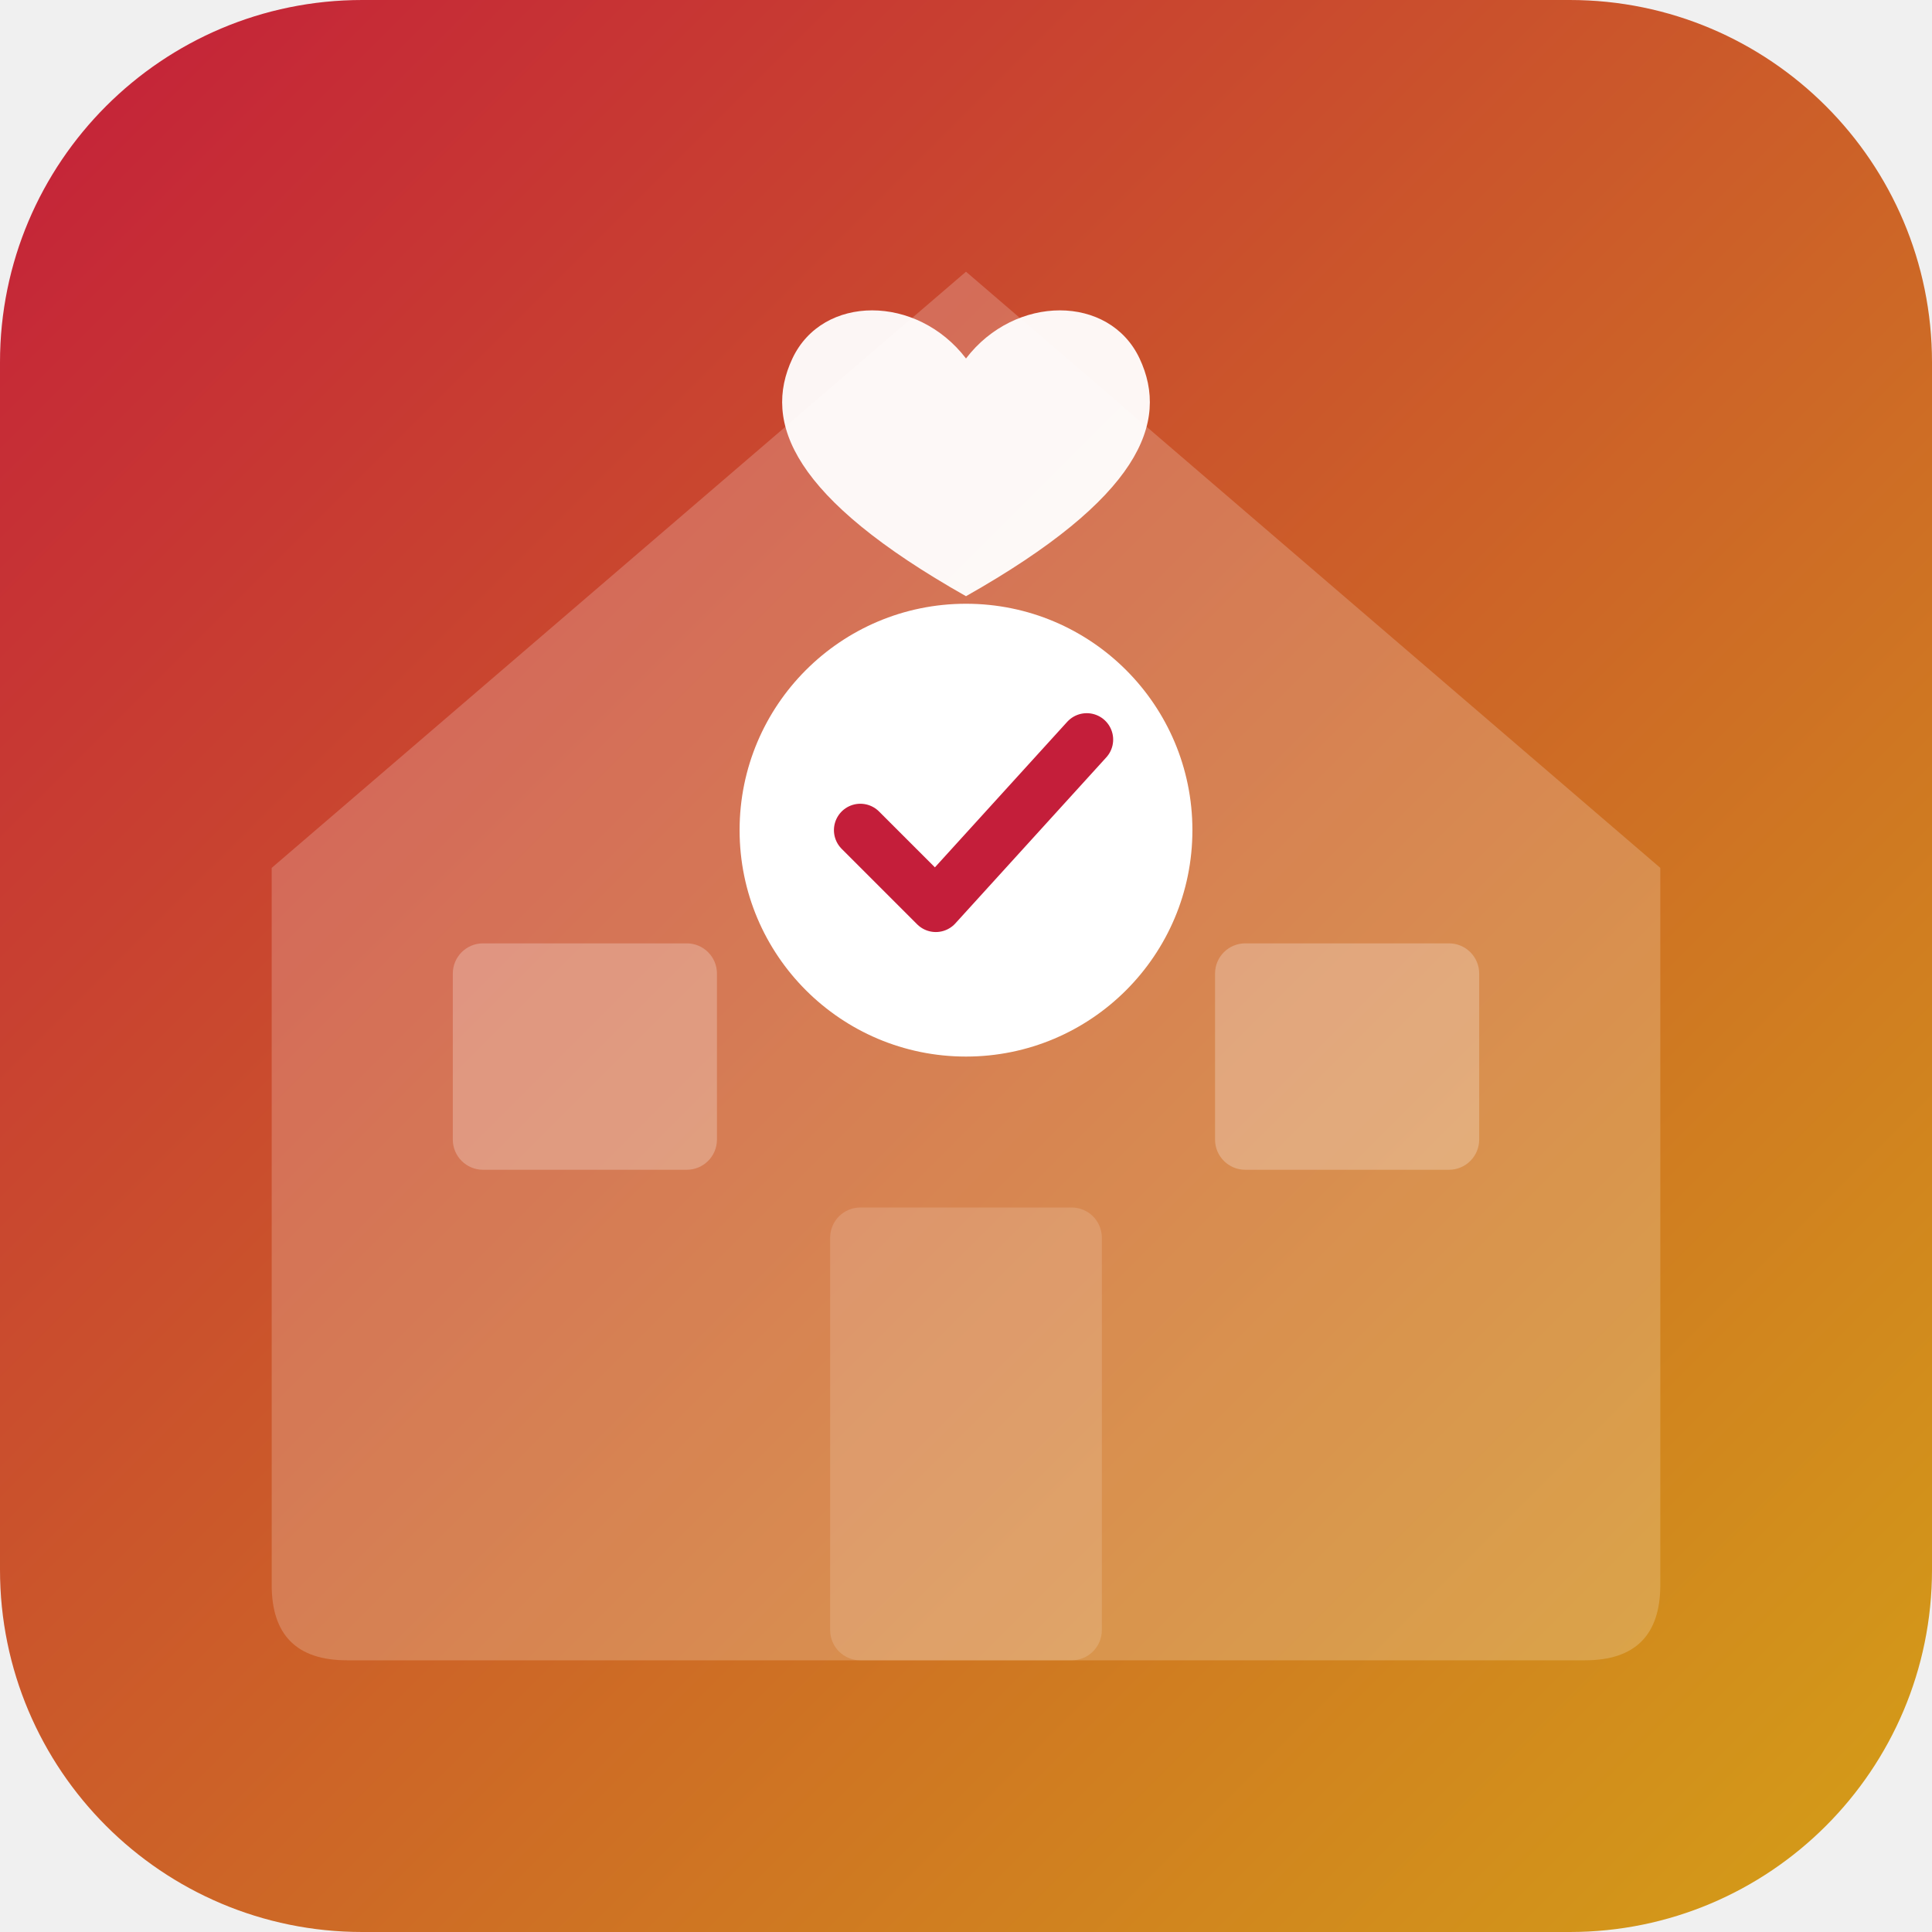
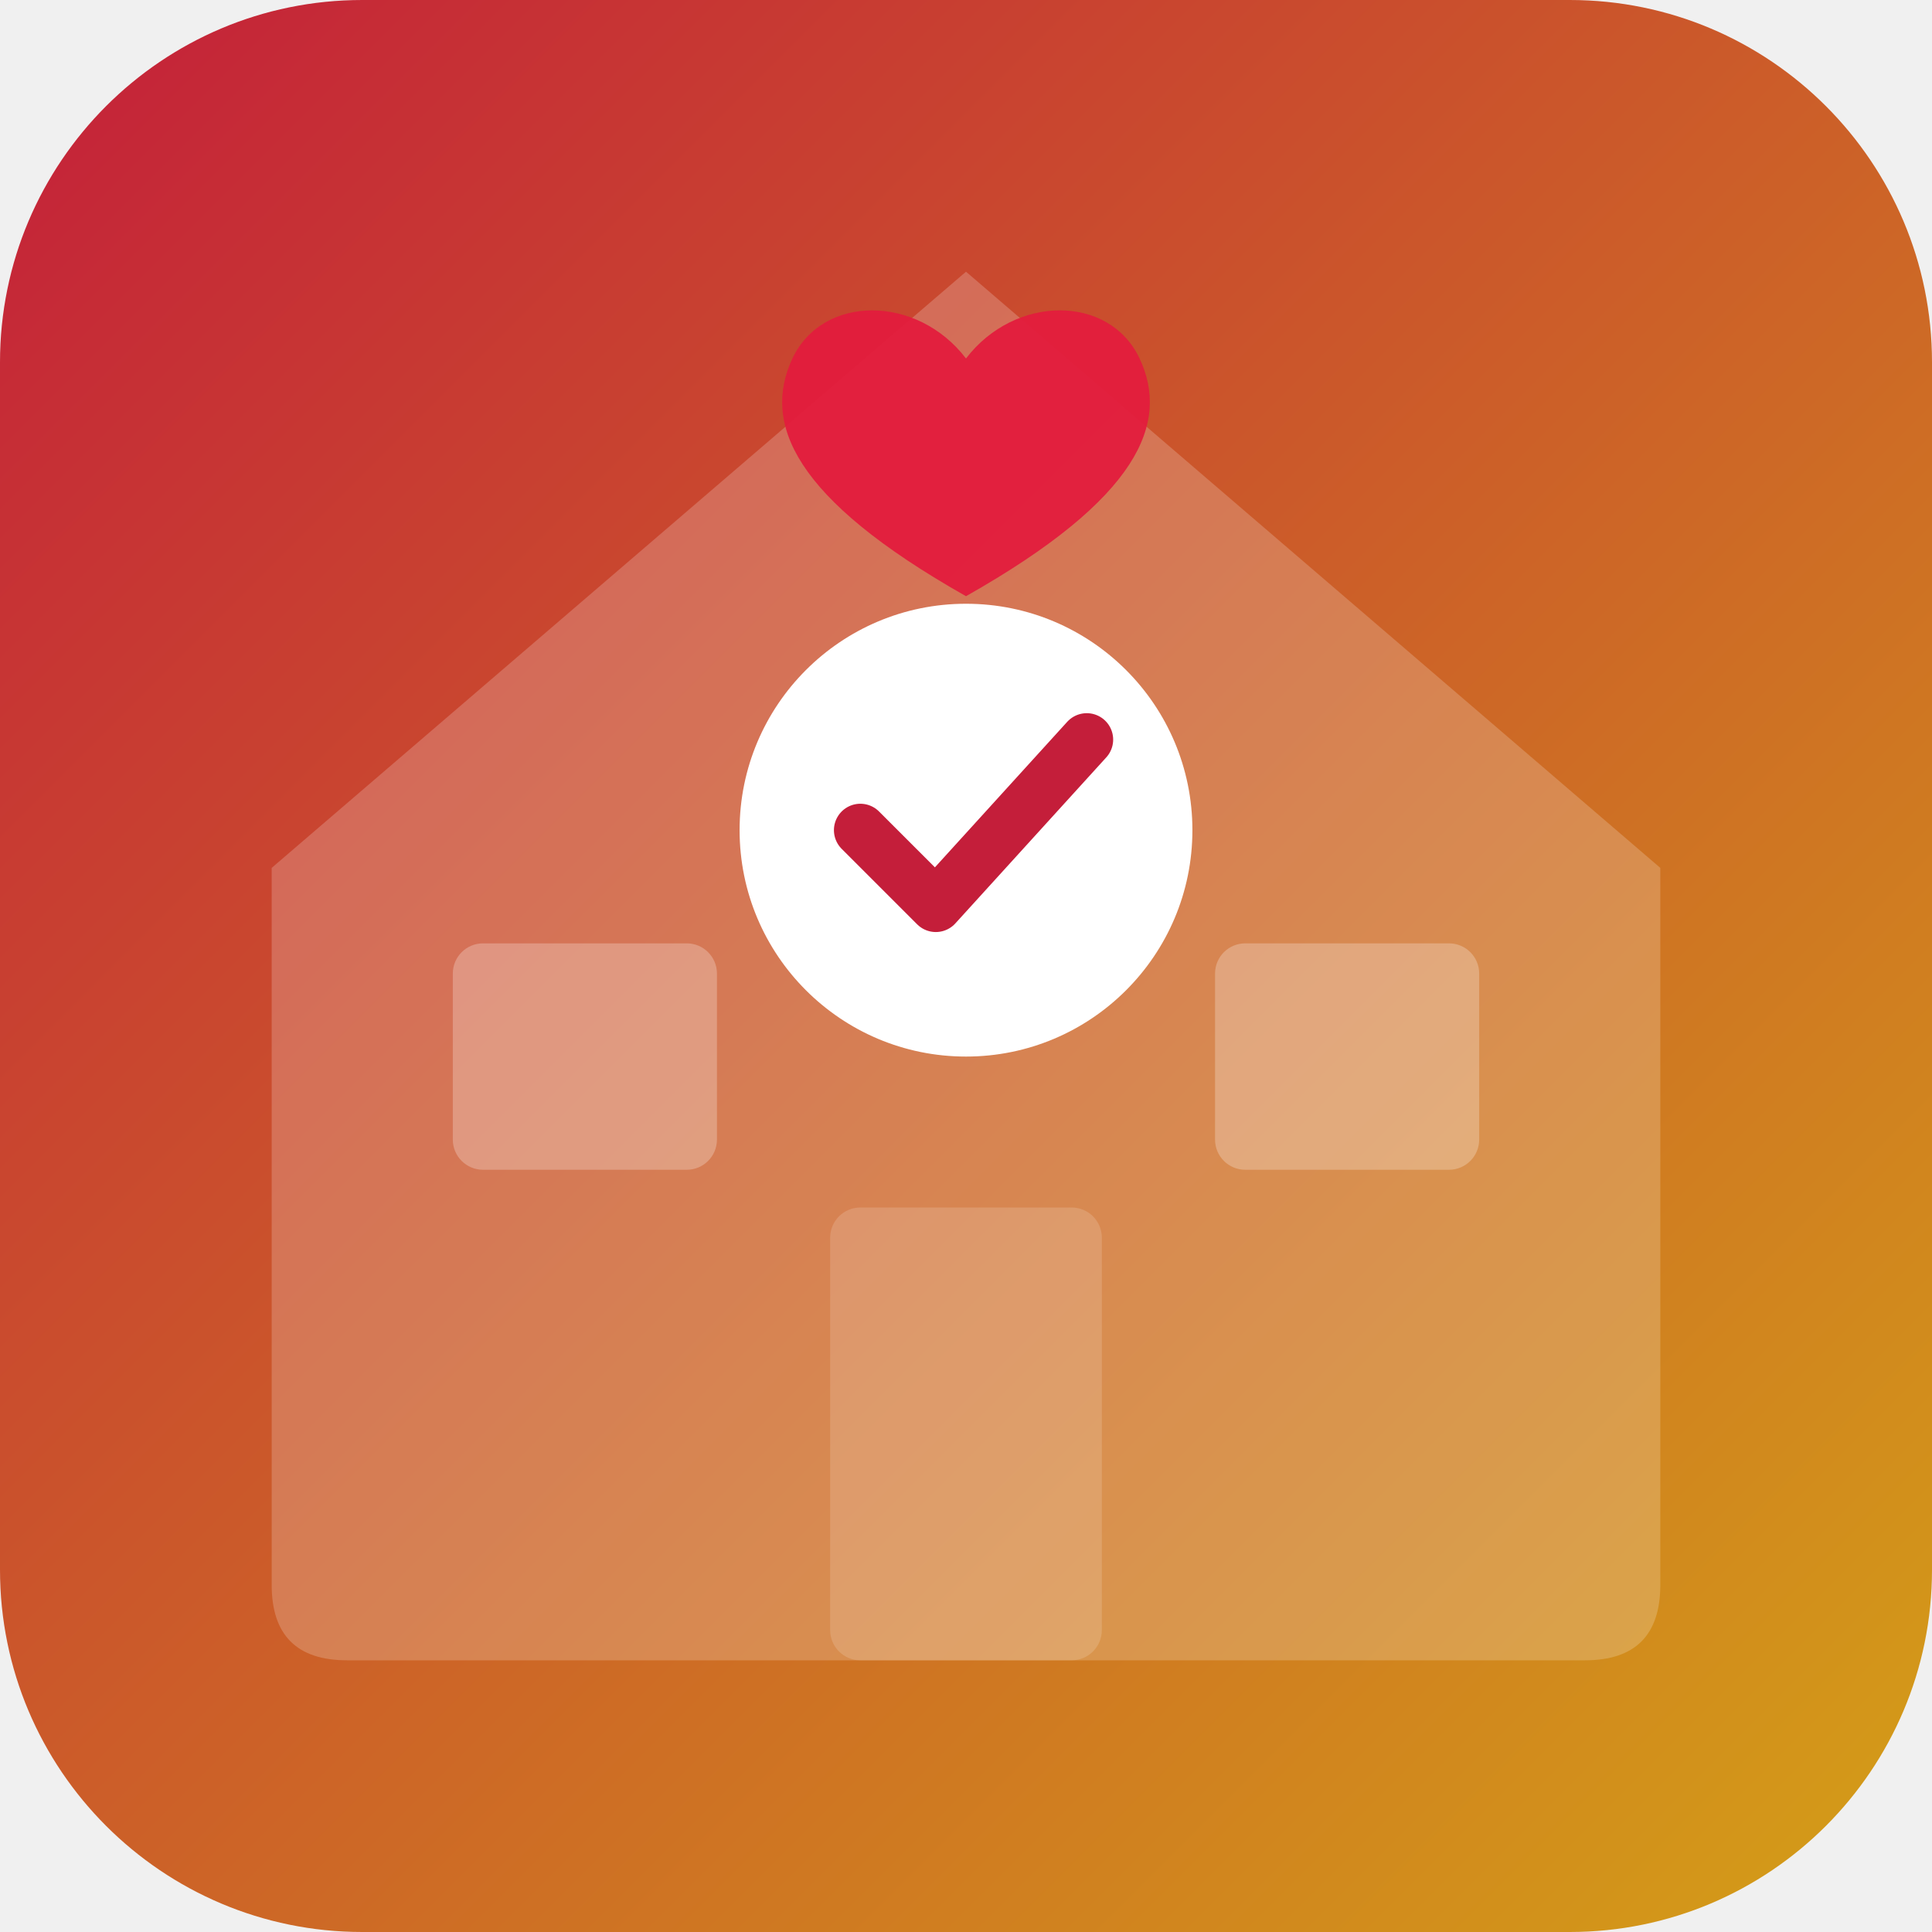
<svg xmlns="http://www.w3.org/2000/svg" viewBox="0 0 512 512">
  <defs>
    <linearGradient id="bg" x1="0" y1="0" x2="1" y2="1">
      <stop offset="0%" stop-color="#c41e3a" />
      <stop offset="100%" stop-color="#d4a017" />
    </linearGradient>
  </defs>
  <rect width="512" height="512" rx="96" fill="url(#bg)" />
  <path d="M256 72 L440 230 L440 420 Q440 440 420 440 L92 440 Q72 440 72 420 L72 230 Z" fill="rgba(255,255,255,0.2)" />
  <rect x="220" y="320" width="72" height="120" rx="8" fill="rgba(255,255,255,0.15)" />
  <rect x="120" y="250" width="70" height="60" rx="8" fill="rgba(255,255,255,0.25)" />
  <rect x="322" y="250" width="70" height="60" rx="8" fill="rgba(255,255,255,0.25)" />
  <circle cx="256" cy="220" r="60" fill="white" />
  <path d="M228 220 L248 240 L288 196" stroke="#c41e3a" stroke-width="14" stroke-linecap="round" stroke-linejoin="round" fill="none" />
-   <path d="M256 95 C243 78 218 78 210 95 C202 112 210 132 256 158 C302 132 310 112 302 95 C294 78 269 78 256 95Z" fill="white" opacity="0.95" />
+   <path d="M256 95 C243 78 218 78 210 95 C202 112 210 132 256 158 C302 132 310 112 302 95 C294 78 269 78 256 95Z" fill="#e31c3d" opacity="0.95" />
</svg>
